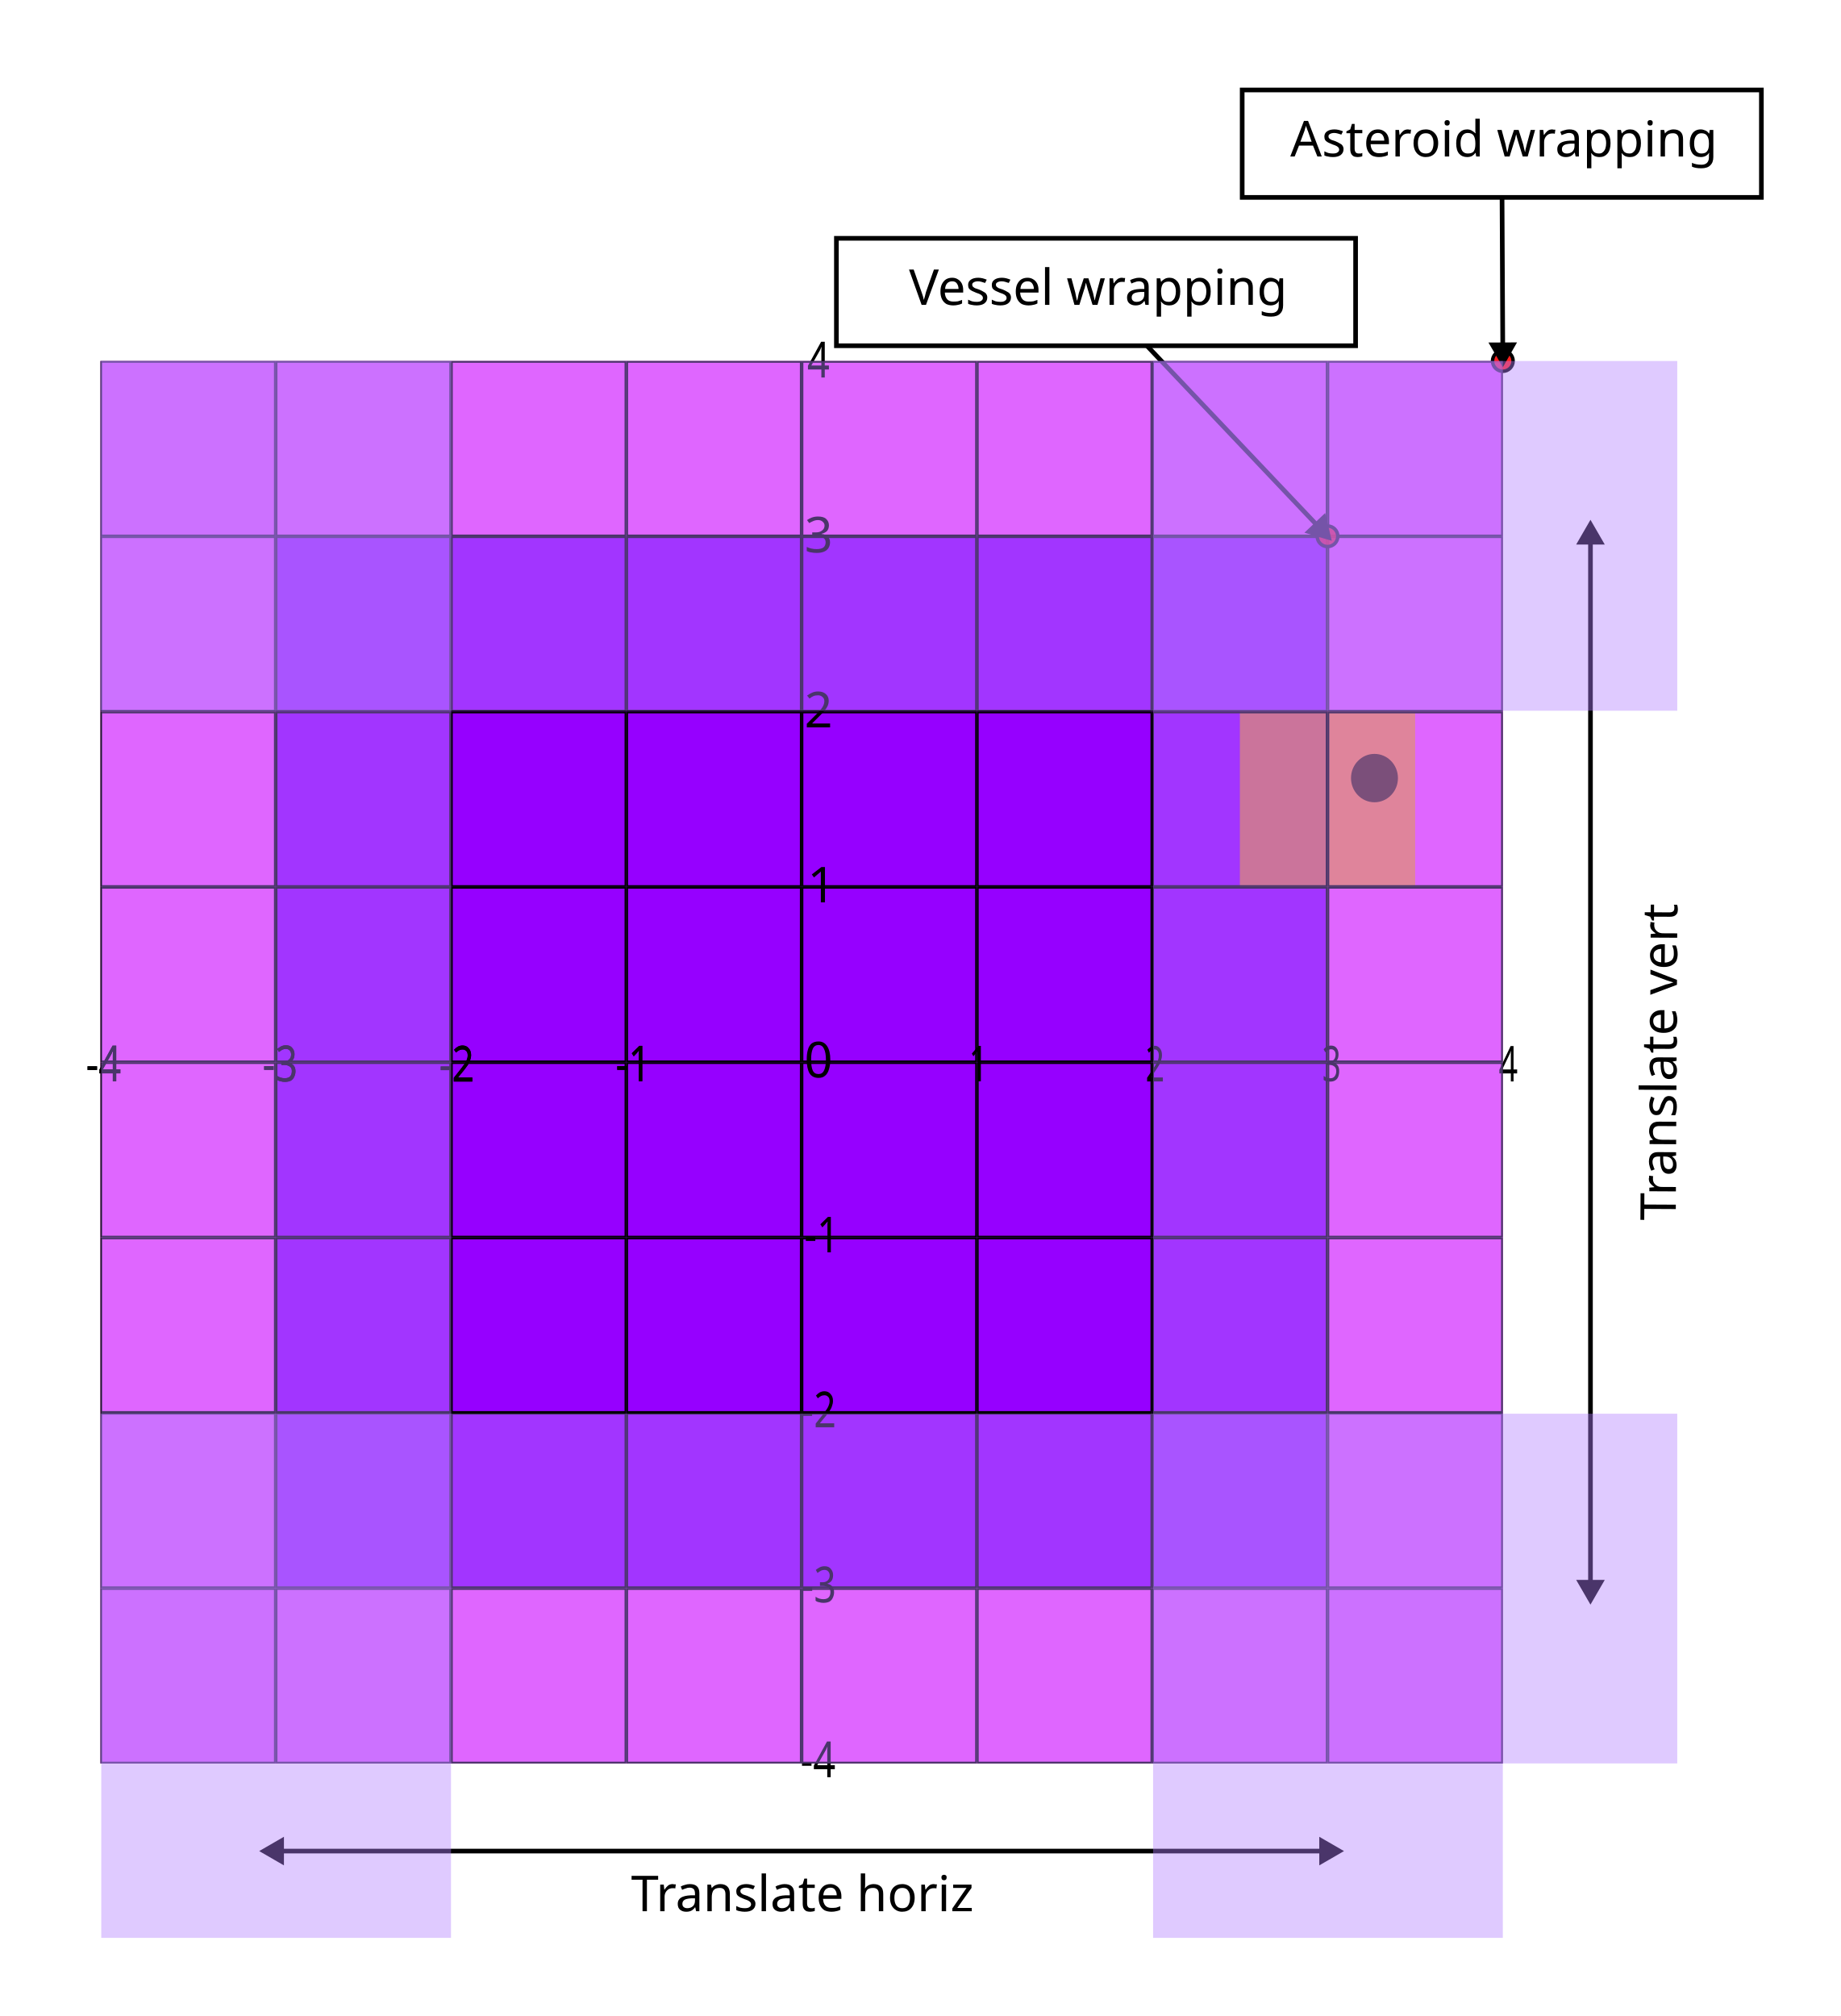
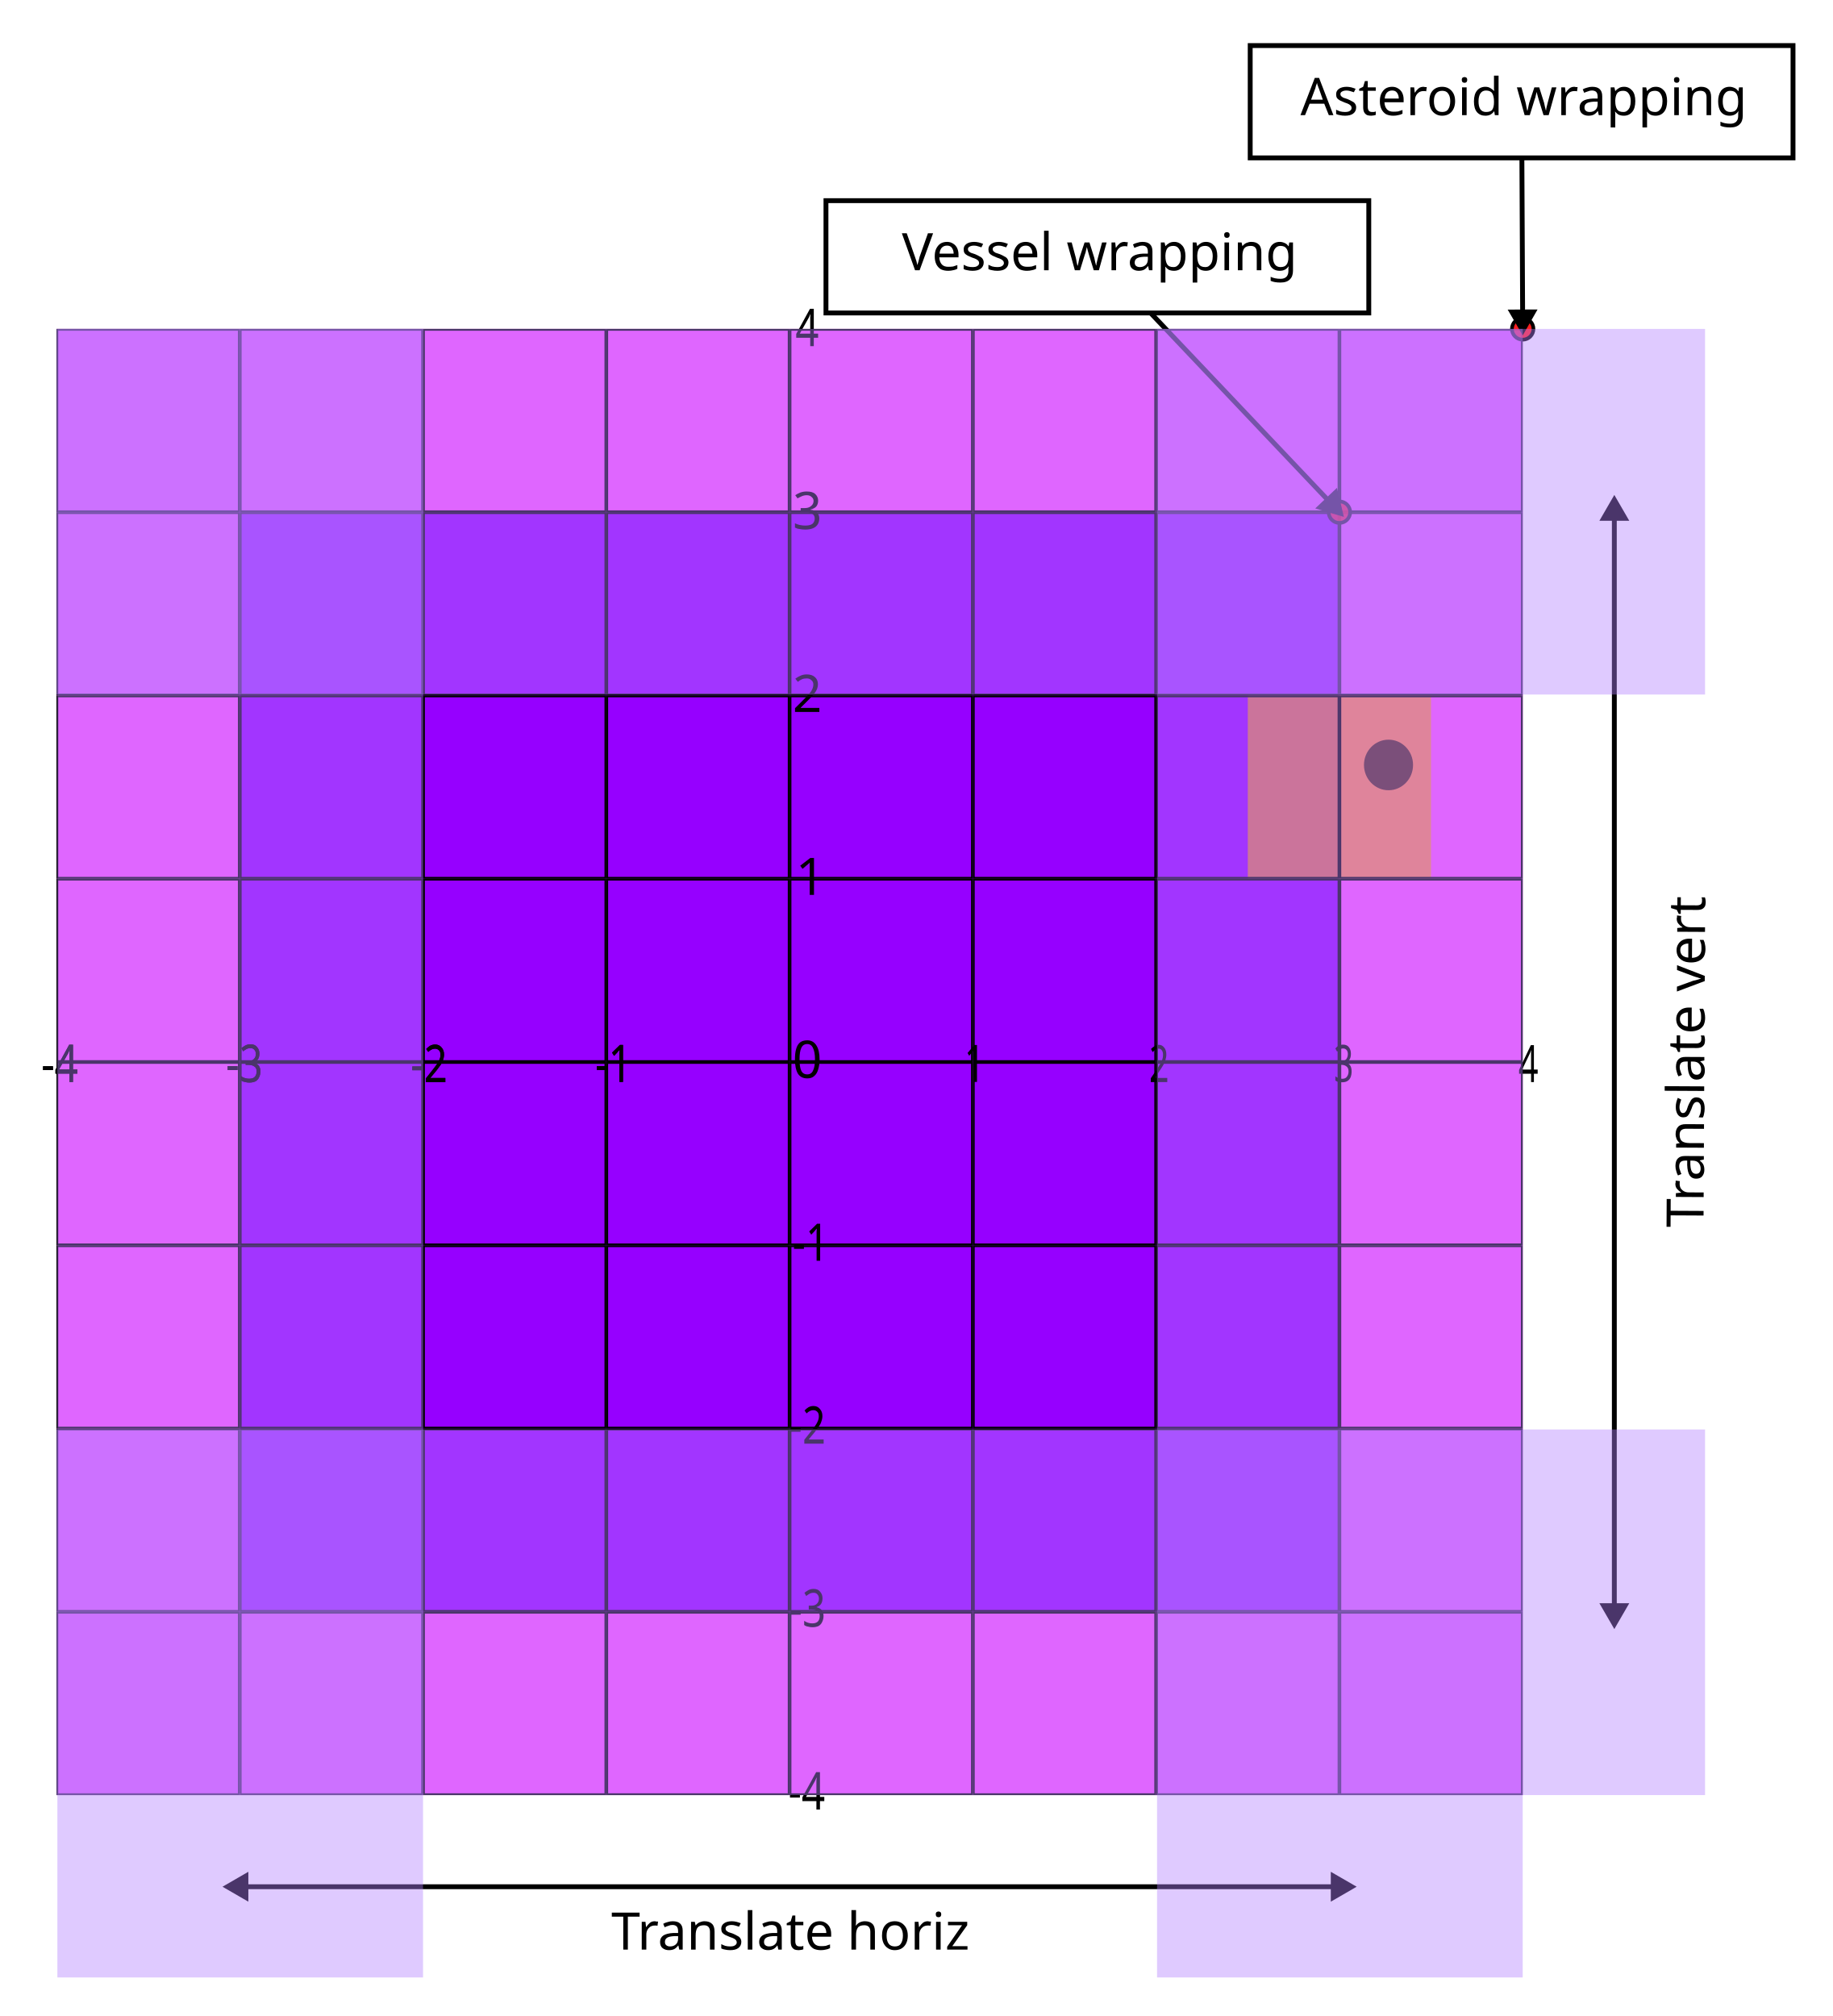
- <svg xmlns="http://www.w3.org/2000/svg" width="105mm" height="115mm" viewBox="0 0 105 115" version="1.1" id="svg1">
+ <svg xmlns="http://www.w3.org/2000/svg" width="100mm" height="110mm" viewBox="0 0 100 110" version="1.1" id="svg1">
  <defs id="defs1">
    <marker style="overflow:visible" id="marker99" refX="0" refY="0" orient="auto-start-reverse" markerWidth="1" markerHeight="1" viewBox="0 0 1 1" preserveAspectRatio="xMidYMid">
      <path transform="scale(0.5)" style="fill:context-stroke;fill-rule:evenodd;stroke:context-stroke;stroke-width:1pt" d="M 5.77,0 -2.88,5 V -5 Z" id="path99" />
    </marker>
    <marker style="overflow:visible" id="marker97" refX="0" refY="0" orient="auto-start-reverse" markerWidth="1" markerHeight="1" viewBox="0 0 1 1" preserveAspectRatio="xMidYMid">
      <path transform="scale(0.5)" style="fill:context-stroke;fill-rule:evenodd;stroke:context-stroke;stroke-width:1pt" d="M 5.77,0 -2.88,5 V -5 Z" id="path97" />
    </marker>
    <marker style="overflow:visible" id="marker96" refX="0" refY="0" orient="auto-start-reverse" markerWidth="1" markerHeight="1" viewBox="0 0 1 1" preserveAspectRatio="xMidYMid">
      <path transform="scale(0.5)" style="fill:context-stroke;fill-rule:evenodd;stroke:context-stroke;stroke-width:1pt" d="M 5.77,0 -2.88,5 V -5 Z" id="path96" />
    </marker>
    <marker style="overflow:visible" id="marker93" refX="0" refY="0" orient="auto-start-reverse" markerWidth="1" markerHeight="1" viewBox="0 0 1 1" preserveAspectRatio="xMidYMid">
      <path transform="scale(0.5)" style="fill:context-stroke;fill-rule:evenodd;stroke:context-stroke;stroke-width:1pt" d="M 5.77,0 -2.88,5 V -5 Z" id="path93" />
    </marker>
    <marker style="overflow:visible" id="Triangle" refX="0" refY="0" orient="auto-start-reverse" markerWidth="1" markerHeight="1" viewBox="0 0 1 1" preserveAspectRatio="xMidYMid">
      <path transform="scale(0.5)" style="fill:context-stroke;fill-rule:evenodd;stroke:context-stroke;stroke-width:1pt" d="M 5.77,0 -2.88,5 V -5 Z" id="path135" />
    </marker>
  </defs>
  <g id="layer1" />
  <g id="layer2" style="display:inline">
-     <g id="g126" transform="translate(5.726863,-19.40764)">
+     <g id="g126" transform="translate(3.081029,-22.05348)">
      <rect style="fill:#ff00ff;fill-opacity:0.668;stroke:none;stroke-width:5.026" id="rect12" width="80" height="80" x="4.4408921e-16" y="40" />
      <rect style="fill:#9600ff;fill-opacity:1;stroke:none;stroke-width:1.465" id="rect8" width="60" height="60" x="10" y="50" />
      <rect style="fill:#ffa200;fill-opacity:0.668;stroke:none;stroke-width:1.049" id="rect13" width="10" height="10" x="65" y="60" />
      <ellipse style="fill:#000000;fill-opacity:0.668;stroke:none;stroke-width:1.037" id="ellipse13" cx="72.679" cy="63.792" rx="1.339" ry="1.38" />
      <g id="g84" transform="translate(0,-9.999997)">
        <g id="g27">
          <rect style="fill:none;fill-opacity:0.668;stroke:#000000;stroke-width:0.099;stroke-dasharray:none" id="rect14" width="9.901" height="9.901" x="0.05" y="50.05" />
          <rect style="fill:none;fill-opacity:0.668;stroke:#000000;stroke-width:0.099;stroke-dasharray:none" id="rect21" width="9.901" height="9.901" x="10.05" y="50.05" />
          <rect style="fill:none;fill-opacity:0.668;stroke:#000000;stroke-width:0.099;stroke-dasharray:none" id="rect22" width="9.901" height="9.901" x="20.05" y="50.05" />
          <rect style="fill:none;fill-opacity:0.668;stroke:#000000;stroke-width:0.099;stroke-dasharray:none" id="rect23" width="9.901" height="9.901" x="30.05" y="50.05" />
          <rect style="fill:none;fill-opacity:0.668;stroke:#000000;stroke-width:0.099;stroke-dasharray:none" id="rect24" width="9.901" height="9.901" x="40.05" y="50.05" />
          <rect style="fill:none;fill-opacity:0.668;stroke:#000000;stroke-width:0.099;stroke-dasharray:none" id="rect25" width="9.901" height="9.901" x="50.05" y="50.05" />
          <rect style="fill:none;fill-opacity:0.668;stroke:#000000;stroke-width:0.099;stroke-dasharray:none" id="rect26" width="9.901" height="9.901" x="60.05" y="50.05" />
          <rect style="fill:none;fill-opacity:0.668;stroke:#000000;stroke-width:0.099;stroke-dasharray:none" id="rect27" width="9.901" height="9.901" x="70.05" y="50.05" />
        </g>
        <g id="g35" transform="translate(0,10)">
          <rect style="fill:none;fill-opacity:0.668;stroke:#000000;stroke-width:0.099;stroke-dasharray:none" id="rect28" width="9.901" height="9.901" x="0.05" y="50.05" />
          <rect style="fill:none;fill-opacity:0.668;stroke:#000000;stroke-width:0.099;stroke-dasharray:none" id="rect29" width="9.901" height="9.901" x="10.05" y="50.05" />
          <rect style="fill:none;fill-opacity:0.668;stroke:#000000;stroke-width:0.099;stroke-dasharray:none" id="rect30" width="9.901" height="9.901" x="20.05" y="50.05" />
          <rect style="fill:none;fill-opacity:0.668;stroke:#000000;stroke-width:0.099;stroke-dasharray:none" id="rect31" width="9.901" height="9.901" x="30.05" y="50.05" />
          <rect style="fill:none;fill-opacity:0.668;stroke:#000000;stroke-width:0.099;stroke-dasharray:none" id="rect32" width="9.901" height="9.901" x="40.05" y="50.05" />
          <rect style="fill:none;fill-opacity:0.668;stroke:#000000;stroke-width:0.099;stroke-dasharray:none" id="rect33" width="9.901" height="9.901" x="50.05" y="50.05" />
          <rect style="fill:none;fill-opacity:0.668;stroke:#000000;stroke-width:0.099;stroke-dasharray:none" id="rect34" width="9.901" height="9.901" x="60.05" y="50.05" />
          <rect style="fill:none;fill-opacity:0.668;stroke:#000000;stroke-width:0.099;stroke-dasharray:none" id="rect35" width="9.901" height="9.901" x="70.05" y="50.05" />
        </g>
        <g id="g43" transform="translate(0,20)">
          <rect style="fill:none;fill-opacity:0.668;stroke:#000000;stroke-width:0.099;stroke-dasharray:none" id="rect36" width="9.901" height="9.901" x="0.05" y="50.05" />
          <rect style="fill:none;fill-opacity:0.668;stroke:#000000;stroke-width:0.099;stroke-dasharray:none" id="rect37" width="9.901" height="9.901" x="10.05" y="50.05" />
          <rect style="fill:none;fill-opacity:0.668;stroke:#000000;stroke-width:0.099;stroke-dasharray:none" id="rect38" width="9.901" height="9.901" x="20.05" y="50.05" />
          <rect style="fill:none;fill-opacity:0.668;stroke:#000000;stroke-width:0.099;stroke-dasharray:none" id="rect39" width="9.901" height="9.901" x="30.05" y="50.05" />
          <rect style="fill:none;fill-opacity:0.668;stroke:#000000;stroke-width:0.099;stroke-dasharray:none" id="rect40" width="9.901" height="9.901" x="40.05" y="50.05" />
          <rect style="fill:none;fill-opacity:0.668;stroke:#000000;stroke-width:0.099;stroke-dasharray:none" id="rect41" width="9.901" height="9.901" x="50.05" y="50.05" />
          <rect style="fill:none;fill-opacity:0.668;stroke:#000000;stroke-width:0.099;stroke-dasharray:none" id="rect42" width="9.901" height="9.901" x="60.05" y="50.05" />
          <rect style="fill:none;fill-opacity:0.668;stroke:#000000;stroke-width:0.099;stroke-dasharray:none" id="rect43" width="9.901" height="9.901" x="70.05" y="50.05" />
        </g>
        <g id="g51" transform="translate(0,30)">
          <rect style="fill:none;fill-opacity:0.668;stroke:#000000;stroke-width:0.099;stroke-dasharray:none" id="rect44" width="9.901" height="9.901" x="0.05" y="50.05" />
          <rect style="fill:none;fill-opacity:0.668;stroke:#000000;stroke-width:0.099;stroke-dasharray:none" id="rect45" width="9.901" height="9.901" x="10.05" y="50.05" />
          <rect style="fill:none;fill-opacity:0.668;stroke:#000000;stroke-width:0.099;stroke-dasharray:none" id="rect46" width="9.901" height="9.901" x="20.05" y="50.05" />
          <rect style="fill:none;fill-opacity:0.668;stroke:#000000;stroke-width:0.099;stroke-dasharray:none" id="rect47" width="9.901" height="9.901" x="30.05" y="50.05" />
          <rect style="fill:none;fill-opacity:0.668;stroke:#000000;stroke-width:0.099;stroke-dasharray:none" id="rect48" width="9.901" height="9.901" x="40.05" y="50.05" />
          <rect style="fill:none;fill-opacity:0.668;stroke:#000000;stroke-width:0.099;stroke-dasharray:none" id="rect49" width="9.901" height="9.901" x="50.05" y="50.05" />
          <rect style="fill:none;fill-opacity:0.668;stroke:#000000;stroke-width:0.099;stroke-dasharray:none" id="rect50" width="9.901" height="9.901" x="60.05" y="50.05" />
          <rect style="fill:none;fill-opacity:0.668;stroke:#000000;stroke-width:0.099;stroke-dasharray:none" id="rect51" width="9.901" height="9.901" x="70.05" y="50.05" />
        </g>
        <g id="g59" transform="translate(0,40)">
          <rect style="fill:none;fill-opacity:0.668;stroke:#000000;stroke-width:0.099;stroke-dasharray:none" id="rect52" width="9.901" height="9.901" x="0.05" y="50.05" />
          <rect style="fill:none;fill-opacity:0.668;stroke:#000000;stroke-width:0.099;stroke-dasharray:none" id="rect53" width="9.901" height="9.901" x="10.05" y="50.05" />
          <rect style="fill:none;fill-opacity:0.668;stroke:#000000;stroke-width:0.099;stroke-dasharray:none" id="rect54" width="9.901" height="9.901" x="20.05" y="50.05" />
          <rect style="fill:none;fill-opacity:0.668;stroke:#000000;stroke-width:0.099;stroke-dasharray:none" id="rect55" width="9.901" height="9.901" x="30.05" y="50.05" />
          <rect style="fill:none;fill-opacity:0.668;stroke:#000000;stroke-width:0.099;stroke-dasharray:none" id="rect56" width="9.901" height="9.901" x="40.05" y="50.05" />
          <rect style="fill:none;fill-opacity:0.668;stroke:#000000;stroke-width:0.099;stroke-dasharray:none" id="rect57" width="9.901" height="9.901" x="50.05" y="50.05" />
          <rect style="fill:none;fill-opacity:0.668;stroke:#000000;stroke-width:0.099;stroke-dasharray:none" id="rect58" width="9.901" height="9.901" x="60.05" y="50.05" />
          <rect style="fill:none;fill-opacity:0.668;stroke:#000000;stroke-width:0.099;stroke-dasharray:none" id="rect59" width="9.901" height="9.901" x="70.05" y="50.05" />
        </g>
        <g id="g67" transform="translate(0,50)">
          <rect style="fill:none;fill-opacity:0.668;stroke:#000000;stroke-width:0.099;stroke-dasharray:none" id="rect60" width="9.901" height="9.901" x="0.05" y="50.05" />
          <rect style="fill:none;fill-opacity:0.668;stroke:#000000;stroke-width:0.099;stroke-dasharray:none" id="rect61" width="9.901" height="9.901" x="10.05" y="50.05" />
          <rect style="fill:none;fill-opacity:0.668;stroke:#000000;stroke-width:0.099;stroke-dasharray:none" id="rect62" width="9.901" height="9.901" x="20.05" y="50.05" />
          <rect style="fill:none;fill-opacity:0.668;stroke:#000000;stroke-width:0.099;stroke-dasharray:none" id="rect63" width="9.901" height="9.901" x="30.05" y="50.05" />
          <rect style="fill:none;fill-opacity:0.668;stroke:#000000;stroke-width:0.099;stroke-dasharray:none" id="rect64" width="9.901" height="9.901" x="40.05" y="50.05" />
          <rect style="fill:none;fill-opacity:0.668;stroke:#000000;stroke-width:0.099;stroke-dasharray:none" id="rect65" width="9.901" height="9.901" x="50.05" y="50.05" />
          <rect style="fill:none;fill-opacity:0.668;stroke:#000000;stroke-width:0.099;stroke-dasharray:none" id="rect66" width="9.901" height="9.901" x="60.05" y="50.05" />
          <rect style="fill:none;fill-opacity:0.668;stroke:#000000;stroke-width:0.099;stroke-dasharray:none" id="rect67" width="9.901" height="9.901" x="70.05" y="50.05" />
        </g>
        <g id="g75" transform="translate(0,60)">
          <rect style="fill:none;fill-opacity:0.668;stroke:#000000;stroke-width:0.099;stroke-dasharray:none" id="rect68" width="9.901" height="9.901" x="0.05" y="50.05" />
          <rect style="fill:none;fill-opacity:0.668;stroke:#000000;stroke-width:0.099;stroke-dasharray:none" id="rect69" width="9.901" height="9.901" x="10.05" y="50.05" />
          <rect style="fill:none;fill-opacity:0.668;stroke:#000000;stroke-width:0.099;stroke-dasharray:none" id="rect70" width="9.901" height="9.901" x="20.05" y="50.05" />
          <rect style="fill:none;fill-opacity:0.668;stroke:#000000;stroke-width:0.099;stroke-dasharray:none" id="rect71" width="9.901" height="9.901" x="30.05" y="50.05" />
          <rect style="fill:none;fill-opacity:0.668;stroke:#000000;stroke-width:0.099;stroke-dasharray:none" id="rect72" width="9.901" height="9.901" x="40.05" y="50.05" />
          <rect style="fill:none;fill-opacity:0.668;stroke:#000000;stroke-width:0.099;stroke-dasharray:none" id="rect73" width="9.901" height="9.901" x="50.05" y="50.05" />
          <rect style="fill:none;fill-opacity:0.668;stroke:#000000;stroke-width:0.099;stroke-dasharray:none" id="rect74" width="9.901" height="9.901" x="60.05" y="50.05" />
          <rect style="fill:none;fill-opacity:0.668;stroke:#000000;stroke-width:0.099;stroke-dasharray:none" id="rect75" width="9.901" height="9.901" x="70.05" y="50.05" />
        </g>
        <g id="g83" transform="translate(0,70)">
          <rect style="fill:none;fill-opacity:0.668;stroke:#000000;stroke-width:0.099;stroke-dasharray:none" id="rect76" width="9.901" height="9.901" x="0.05" y="50.05" />
          <rect style="fill:none;fill-opacity:0.668;stroke:#000000;stroke-width:0.099;stroke-dasharray:none" id="rect77" width="9.901" height="9.901" x="10.05" y="50.05" />
          <rect style="fill:none;fill-opacity:0.668;stroke:#000000;stroke-width:0.099;stroke-dasharray:none" id="rect78" width="9.901" height="9.901" x="20.05" y="50.05" />
          <rect style="fill:none;fill-opacity:0.668;stroke:#000000;stroke-width:0.099;stroke-dasharray:none" id="rect79" width="9.901" height="9.901" x="30.05" y="50.05" />
          <rect style="fill:none;fill-opacity:0.668;stroke:#000000;stroke-width:0.099;stroke-dasharray:none" id="rect80" width="9.901" height="9.901" x="40.05" y="50.05" />
          <rect style="fill:none;fill-opacity:0.668;stroke:#000000;stroke-width:0.099;stroke-dasharray:none" id="rect81" width="9.901" height="9.901" x="50.05" y="50.05" />
          <rect style="fill:none;fill-opacity:0.668;stroke:#000000;stroke-width:0.099;stroke-dasharray:none" id="rect82" width="9.901" height="9.901" x="60.05" y="50.05" />
          <rect style="fill:none;fill-opacity:0.668;stroke:#000000;stroke-width:0.099;stroke-dasharray:none" id="rect83" width="9.901" height="9.901" x="70.05" y="50.05" />
        </g>
      </g>
      <circle style="fill:#ff0000;fill-opacity:0.876;stroke:#000000;stroke-width:0.2;stroke-dasharray:none" id="path87" cx="80" cy="40" r="0.587" />
      <circle style="fill:#ff0000;fill-opacity:0.88;stroke:#000000;stroke-width:0.2;stroke-dasharray:none" id="circle87" cx="70" cy="50" r="0.587" />
      <g id="g91" transform="translate(-1.136665,-1.332064)">
        <g id="g90">
          <text xml:space="preserve" style="font-size:2.822px;line-height:1.25;font-family:Impact;-inkscape-font-specification:Impact;letter-spacing:0px;word-spacing:0px;stroke-width:0.265" x="69.013" y="29.67" id="text84">
            <tspan id="tspan84" style="font-size:2.822px;stroke-width:0.265" x="69.013" y="29.67">Asteroid wrapping</tspan>
          </text>
          <rect style="fill:none;fill-opacity:0.88;stroke:#000000;stroke-width:0.265;stroke-linecap:butt;stroke-dasharray:none" id="rect88" width="29.617" height="6.128" x="66.269" y="25.872" />
        </g>
      </g>
      <g id="g89" transform="translate(7.943222,7.130146)">
        <text xml:space="preserve" style="font-size:2.822px;line-height:1.25;font-family:Impact;-inkscape-font-specification:Impact;letter-spacing:0px;word-spacing:0px;stroke-width:0.265" x="38.183" y="29.67" id="text88">
          <tspan id="tspan88" style="font-size:2.822px;stroke-width:0.265" x="38.183" y="29.67">Vessel wrapping</tspan>
        </text>
        <rect style="fill:none;fill-opacity:0.88;stroke:#000000;stroke-width:0.265;stroke-linecap:butt;stroke-dasharray:none" id="rect89" width="29.617" height="6.128" x="34.042" y="25.872" />
      </g>
      <path style="fill:none;fill-rule:evenodd;stroke:#000000;stroke-width:0.265px;stroke-linecap:butt;stroke-linejoin:miter;stroke-opacity:1;marker-end:url(#Triangle)" d="m 79.956,30.668 0.042,8.745" id="path91" />
      <path style="fill:none;fill-rule:evenodd;stroke:#000000;stroke-width:0.265px;stroke-linecap:butt;stroke-linejoin:miter;stroke-opacity:1;marker-end:url(#marker93)" d="m 59.698,39.13 9.899,10.444" id="path92" />
      <path style="fill:none;fill-rule:evenodd;stroke:#000000;stroke-width:0.265;stroke-linecap:butt;stroke-linejoin:miter;stroke-dasharray:none;stroke-opacity:1;marker-start:url(#marker96);marker-end:url(#marker97)" d="M 10,125 H 70" id="path95" />
      <path style="fill:none;fill-rule:evenodd;stroke:#000000;stroke-width:0.265px;stroke-linecap:butt;stroke-linejoin:miter;stroke-opacity:1;marker-start:url(#marker96);marker-end:url(#marker99)" d="M 85,50 V 110" id="path98" />
      <text xml:space="preserve" style="font-size:2.822px;line-height:1.25;font-family:Impact;-inkscape-font-specification:Impact;letter-spacing:0px;word-spacing:0px;stroke-width:0.265" x="40.152" y="80.864" id="text99">
        <tspan id="tspan99" style="font-size:2.822px;stroke-width:0.265" x="40.152" y="80.864">0</tspan>
      </text>
      <text xml:space="preserve" style="font-size:2.822px;line-height:1.25;font-family:Impact;-inkscape-font-specification:Impact;letter-spacing:0px;word-spacing:0px;stroke-width:0.265" x="40.333" y="70.883" id="text100">
        <tspan id="tspan100" style="font-size:2.822px;stroke-width:0.265" x="40.333" y="70.883">1</tspan>
      </text>
      <text xml:space="preserve" style="font-size:2.822px;line-height:1.25;font-family:Impact;-inkscape-font-specification:Impact;letter-spacing:0px;word-spacing:0px;stroke-width:0.265" x="40.158" y="60.901" id="text101">
        <tspan id="tspan101" style="stroke-width:0.265" x="40.158" y="60.901">2</tspan>
      </text>
      <text xml:space="preserve" style="font-size:2.822px;line-height:1.25;font-family:Impact;-inkscape-font-specification:Impact;letter-spacing:0px;word-spacing:0px;stroke-width:0.265" x="40.169" y="50.92" id="text102">
        <tspan id="tspan102" style="stroke-width:0.265" x="40.169" y="50.92">3</tspan>
      </text>
      <text xml:space="preserve" style="font-size:2.51px;line-height:1.25;font-family:Impact;-inkscape-font-specification:Impact;letter-spacing:0px;word-spacing:0px;stroke-width:0.235" x="-0.918" y="72.109" id="text104" transform="scale(0.8892223,1.124578)">
        <tspan id="tspan104" style="stroke-width:0.235" x="-0.918" y="72.109">-4</tspan>
      </text>
      <text xml:space="preserve" style="font-size:2.51px;line-height:1.25;font-family:Impact;-inkscape-font-specification:Impact;letter-spacing:0px;word-spacing:0px;stroke-width:0.235" x="10.409" y="72.104" id="text105" transform="scale(0.8892223,1.124578)">
        <tspan id="tspan105" style="stroke-width:0.235" x="10.409" y="72.104">-3</tspan>
      </text>
      <text xml:space="preserve" style="font-size:2.51px;line-height:1.25;font-family:Impact;-inkscape-font-specification:Impact;letter-spacing:0px;word-spacing:0px;stroke-width:0.235" x="21.737" y="72.117" id="text106" transform="scale(0.8892223,1.124578)">
        <tspan id="tspan106" style="stroke-width:0.235" x="21.737" y="72.117">-2</tspan>
      </text>
      <text xml:space="preserve" style="font-size:2.51px;line-height:1.25;font-family:Impact;-inkscape-font-specification:Impact;letter-spacing:0px;word-spacing:0px;stroke-width:0.235" x="33.064" y="72.104" id="text107" transform="scale(0.8892223,1.124578)">
        <tspan id="tspan107" style="stroke-width:0.235" x="33.064" y="72.104">-1</tspan>
      </text>
      <text xml:space="preserve" style="font-size:2.318px;line-height:1.25;font-family:Impact;-inkscape-font-specification:Impact;letter-spacing:0px;word-spacing:0px;stroke-width:0.217" x="60.322" y="66.601" id="text109" transform="scale(0.8213577,1.217496)">
        <tspan id="tspan109" style="font-size:2.318px;stroke-width:0.217" x="60.322" y="66.601">1</tspan>
      </text>
      <text xml:space="preserve" style="font-size:2.318px;line-height:1.25;font-family:Impact;-inkscape-font-specification:Impact;letter-spacing:0px;word-spacing:0px;stroke-width:0.217" x="72.585" y="66.613" id="text110" transform="scale(0.8213577,1.217496)">
        <tspan id="tspan110" style="stroke-width:0.217" x="72.585" y="66.613">2</tspan>
      </text>
      <text xml:space="preserve" style="font-size:2.318px;line-height:1.25;font-family:Impact;-inkscape-font-specification:Impact;letter-spacing:0px;word-spacing:0px;stroke-width:0.217" x="84.849" y="66.601" id="text111" transform="scale(0.8213577,1.217496)">
        <tspan id="tspan111" style="stroke-width:0.217" x="84.849" y="66.601">3</tspan>
      </text>
      <text xml:space="preserve" style="font-size:2.318px;line-height:1.25;font-family:Impact;-inkscape-font-specification:Impact;letter-spacing:0px;word-spacing:0px;stroke-width:0.217" x="97.112" y="66.606" id="text112" transform="scale(0.8213577,1.217496)">
        <tspan id="tspan112" style="stroke-width:0.217" x="97.112" y="66.606">4</tspan>
      </text>
      <text xml:space="preserve" style="font-size:2.51px;line-height:1.25;font-family:Impact;-inkscape-font-specification:Impact;letter-spacing:0px;word-spacing:0px;stroke-width:0.235" x="-0.918" y="72.109" id="text113" transform="scale(0.8892223,1.124578)">
        <tspan id="tspan113" style="stroke-width:0.235" x="-0.918" y="72.109">-4</tspan>
      </text>
      <text xml:space="preserve" style="font-size:2.51px;line-height:1.25;font-family:Impact;-inkscape-font-specification:Impact;letter-spacing:0px;word-spacing:0px;stroke-width:0.235" x="10.409" y="72.104" id="text114" transform="scale(0.8892223,1.124578)">
        <tspan id="tspan114" style="stroke-width:0.235" x="10.409" y="72.104">-3</tspan>
      </text>
      <text xml:space="preserve" style="font-size:2.51px;line-height:1.25;font-family:Impact;-inkscape-font-specification:Impact;letter-spacing:0px;word-spacing:0px;stroke-width:0.235" x="21.737" y="72.117" id="text115" transform="scale(0.8892223,1.124578)">
        <tspan id="tspan115" style="stroke-width:0.235" x="21.737" y="72.117">-2</tspan>
      </text>
      <text xml:space="preserve" style="font-size:2.51px;line-height:1.25;font-family:Impact;-inkscape-font-specification:Impact;letter-spacing:0px;word-spacing:0px;stroke-width:0.235" x="33.064" y="72.104" id="text116" transform="scale(0.8892223,1.124578)">
        <tspan id="tspan116" style="stroke-width:0.235" x="33.064" y="72.104">-1</tspan>
      </text>
      <text xml:space="preserve" style="font-size:2.51px;line-height:1.25;font-family:Impact;-inkscape-font-specification:Impact;letter-spacing:0px;word-spacing:0px;stroke-width:0.235" x="45.343" y="36.404" id="text117" transform="scale(0.8892223,1.124578)">
        <tspan id="tspan117" style="stroke-width:0.235" x="45.343" y="36.404">4</tspan>
      </text>
      <text xml:space="preserve" style="font-size:2.51px;line-height:1.25;font-family:Impact;-inkscape-font-specification:Impact;letter-spacing:0px;word-spacing:0px;stroke-width:0.235" x="44.915" y="107.407" id="text121" transform="scale(0.8892223,1.124578)">
        <tspan id="tspan121" style="stroke-width:0.235" x="44.915" y="107.407">-4</tspan>
      </text>
      <text xml:space="preserve" style="font-size:2.51px;line-height:1.25;font-family:Impact;-inkscape-font-specification:Impact;letter-spacing:0px;word-spacing:0px;stroke-width:0.235" x="44.961" y="98.532" id="text122" transform="scale(0.8892223,1.124578)">
        <tspan id="tspan122" style="stroke-width:0.235" x="44.961" y="98.532">-3</tspan>
      </text>
      <text xml:space="preserve" style="font-size:2.51px;line-height:1.25;font-family:Impact;-inkscape-font-specification:Impact;letter-spacing:0px;word-spacing:0px;stroke-width:0.235" x="44.955" y="89.657" id="text123" transform="scale(0.8892223,1.124578)">
        <tspan id="tspan123" style="stroke-width:0.235" x="44.955" y="89.657">-2</tspan>
      </text>
      <text xml:space="preserve" style="font-size:2.51px;line-height:1.25;font-family:Impact;-inkscape-font-specification:Impact;letter-spacing:0px;word-spacing:0px;stroke-width:0.235" x="45.162" y="80.781" id="text124" transform="scale(0.8892223,1.124578)">
        <tspan id="tspan124" style="stroke-width:0.235" x="45.162" y="80.781">-1</tspan>
      </text>
      <text xml:space="preserve" style="font-size:2.822px;line-height:1.25;font-family:Impact;-inkscape-font-specification:Impact;letter-spacing:0px;word-spacing:0px;stroke-width:0.265" x="30.269" y="128.429" id="text125">
        <tspan id="tspan125" style="stroke-width:0.265" x="30.269" y="128.429">Translate horiz</tspan>
      </text>
      <text xml:space="preserve" style="font-size:2.822px;line-height:1.25;font-family:Impact;-inkscape-font-specification:Impact;letter-spacing:0px;word-spacing:0px;writing-mode:tb-rl;direction:ltr;text-orientation:sideways;stroke-width:0.265" x="-89.226" y="-88.572" id="text126" transform="rotate(-179.7058)">
        <tspan id="tspan126" style="writing-mode:tb-rl;direction:ltr;text-orientation:sideways;stroke-width:0.265" x="-89.226" y="-88.572">Translate vert</tspan>
      </text>
      <rect style="fill:#b380ff;fill-opacity:0.417;stroke:none;stroke-width:0.281;stroke-linecap:butt;stroke-dasharray:none" id="rect93" width="19.95" height="89.95" x="60.05" y="40" />
      <rect style="fill:#b380ff;fill-opacity:0.417;stroke:none;stroke-width:0.281;stroke-linecap:butt;stroke-dasharray:none" id="rect94" width="19.95" height="89.95" x="0.05" y="40" />
      <rect style="fill:#b380ff;fill-opacity:0.417;stroke:none;stroke-width:0.281;stroke-linecap:butt;stroke-dasharray:none" id="rect97" width="19.95" height="89.95" x="-59.95" y="0" transform="rotate(-90)" />
      <rect style="display:inline;fill:#b380ff;fill-opacity:0.417;stroke:none;stroke-width:0.281;stroke-linecap:butt;stroke-dasharray:none" id="rect98" width="19.95" height="89.95" x="-120" y="0" transform="rotate(-90)" />
    </g>
  </g>
</svg>
